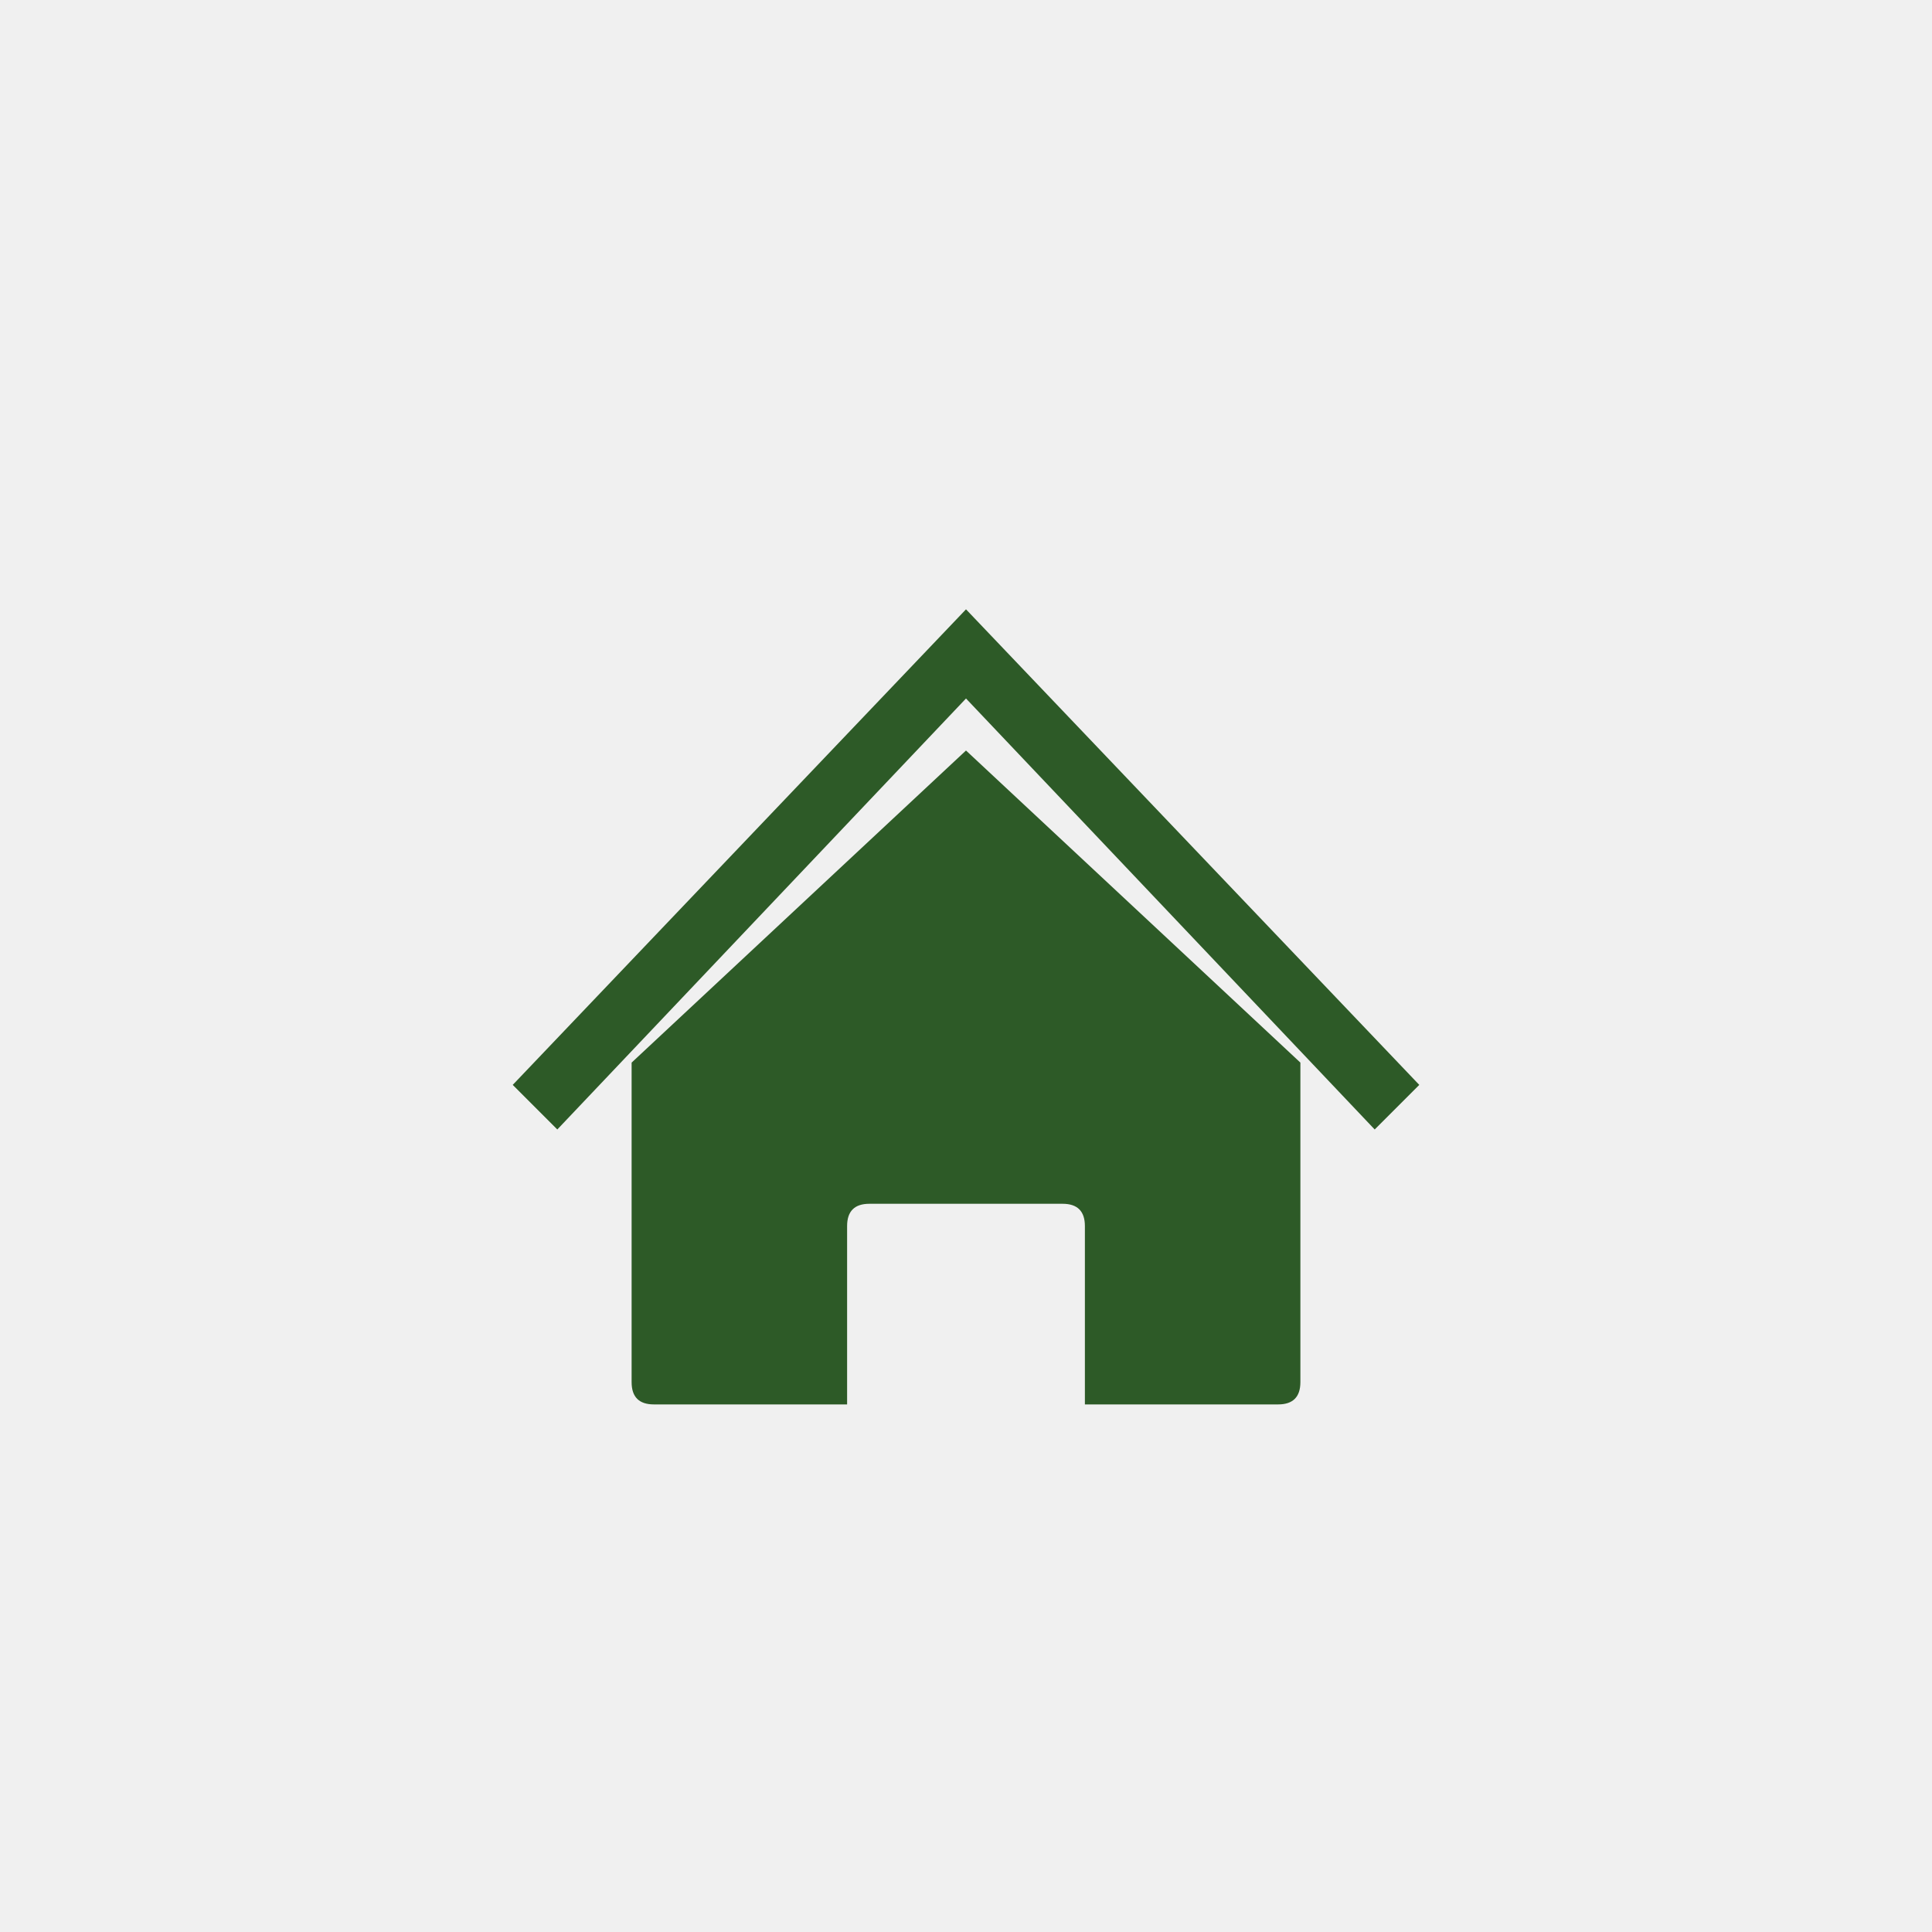
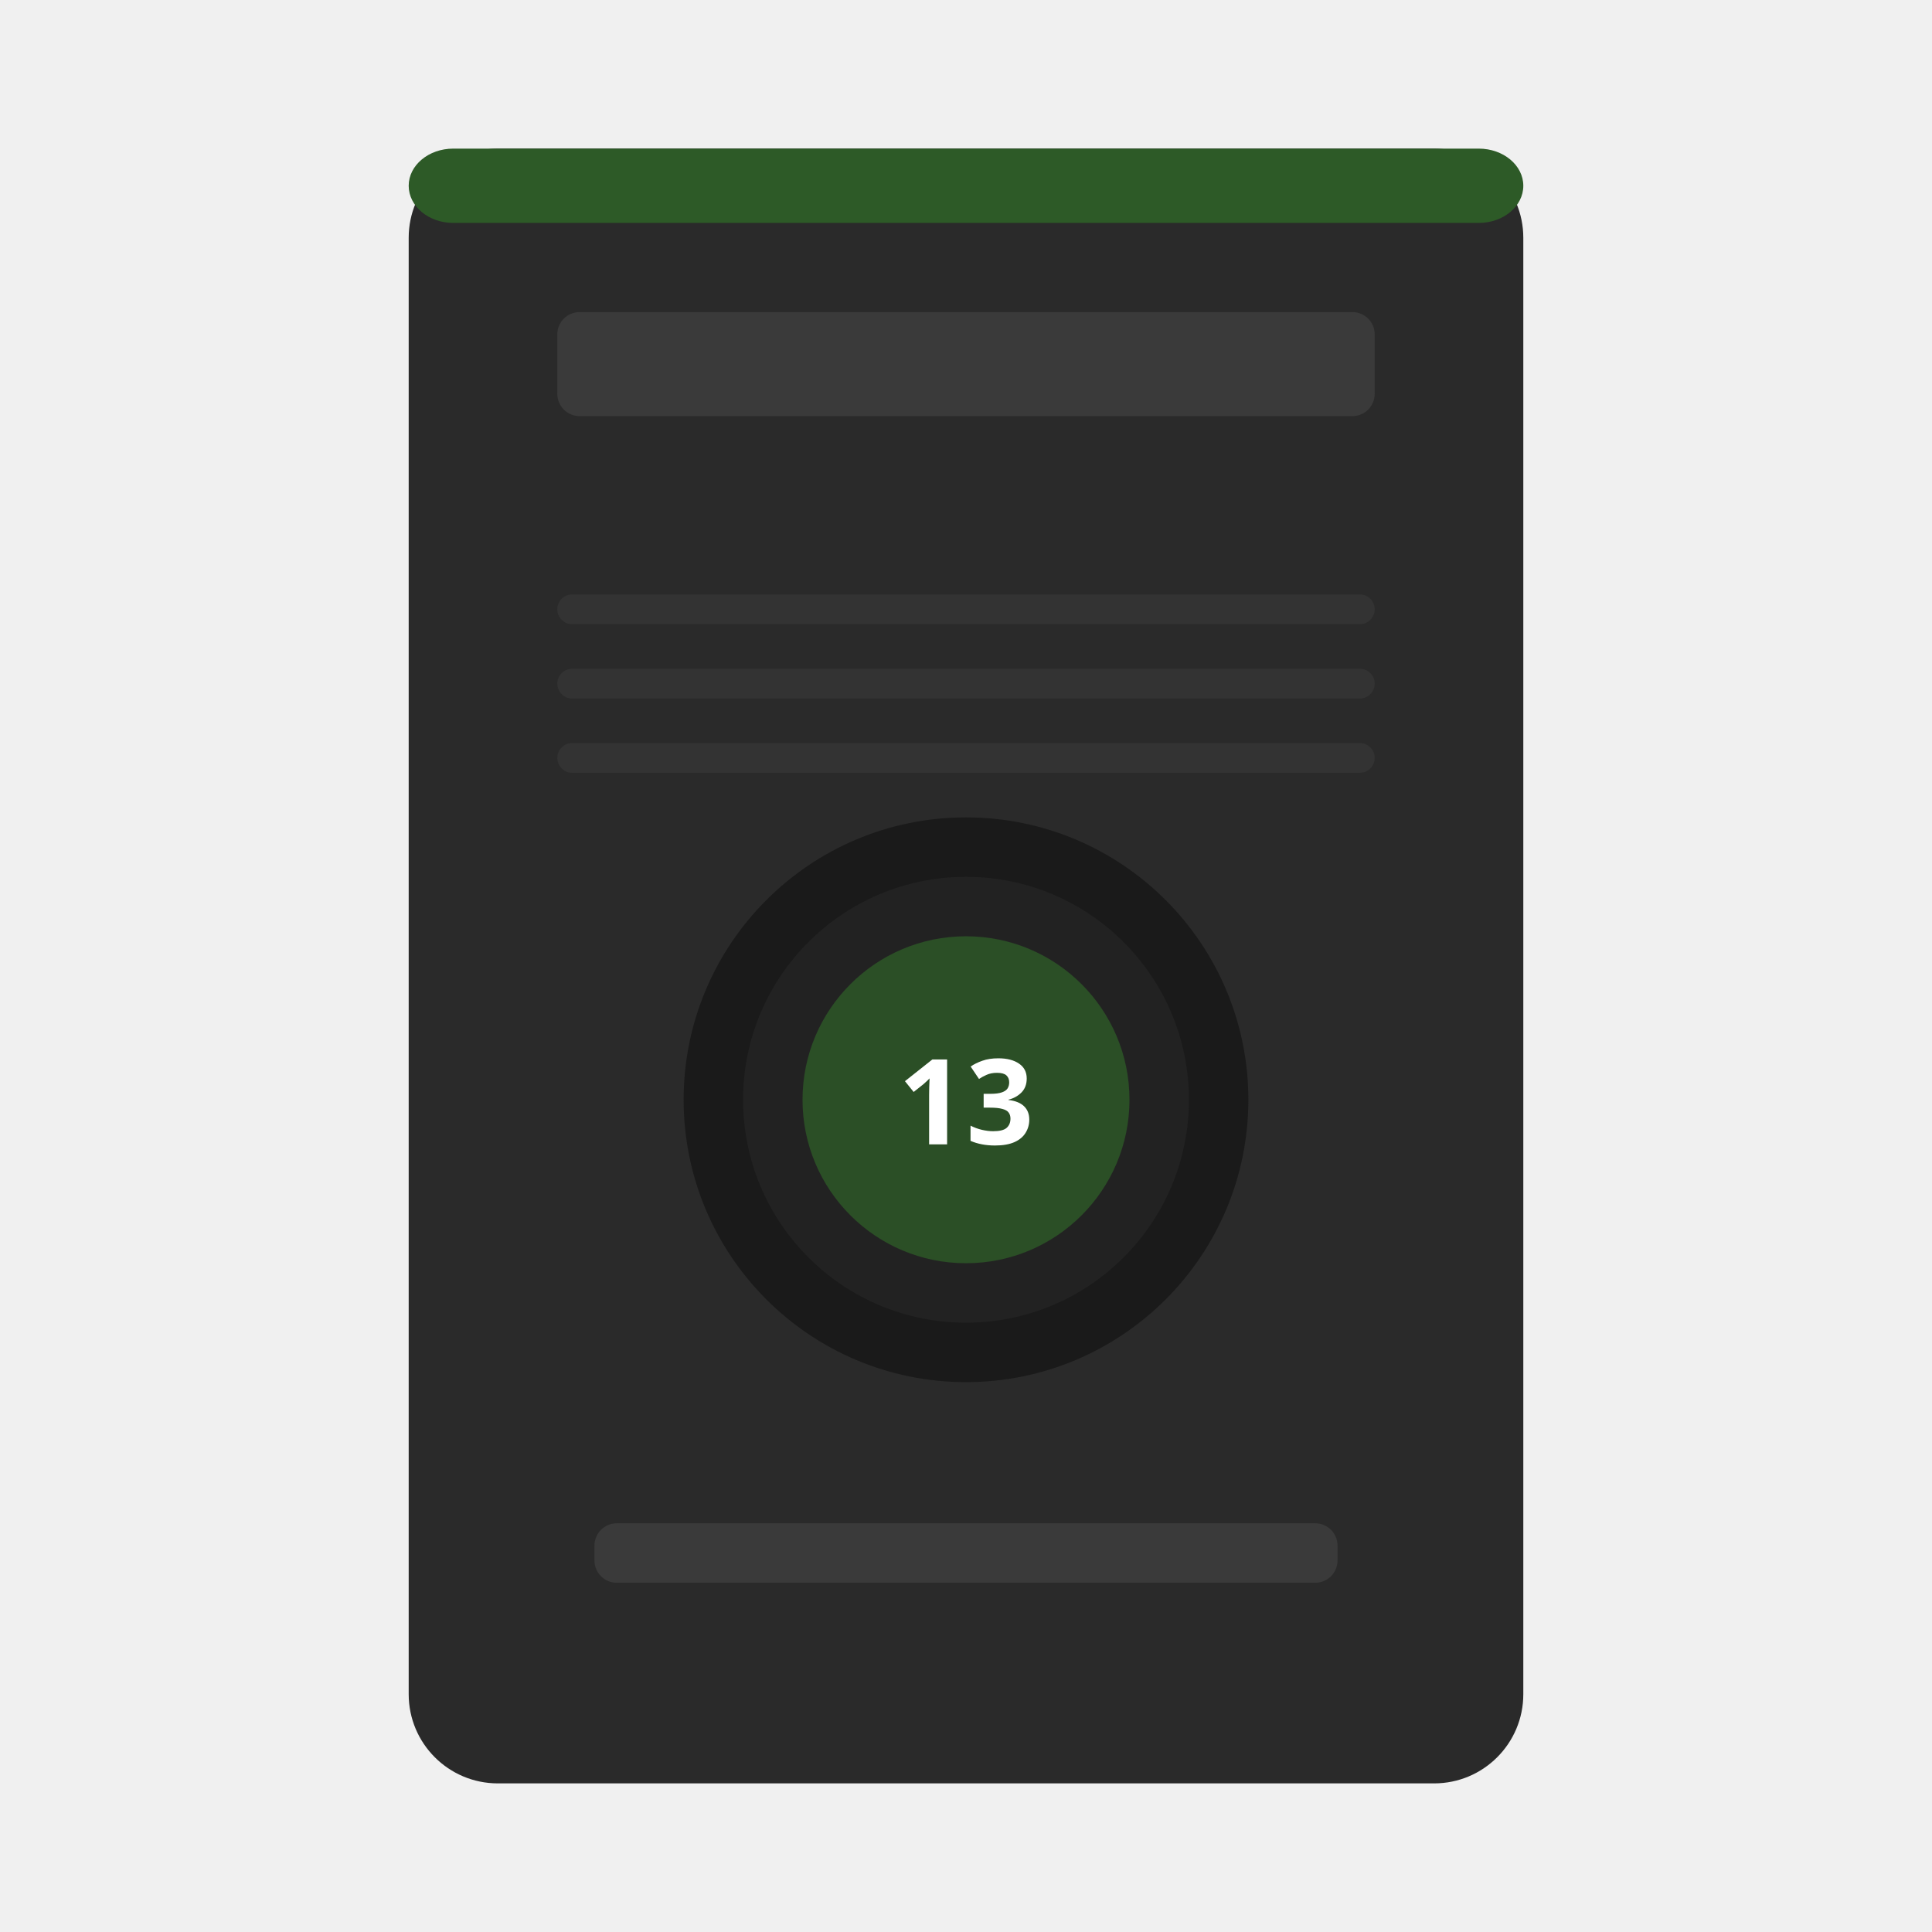
<svg xmlns="http://www.w3.org/2000/svg" viewBox="0 0 260 260">
-   <path fill="#2D5A27" d="M85,143 L85,186 Q85,189 88,189 L114,189 L114,165 Q114,162 117,162 L143,162 Q146,162 146,165 L146,189 L172,189 Q175,189 175,186 L175,143 L130,101 Z" />
-   <polygon fill="#2D5A27" points="130,82 69,146 75,152 130,94 185,152 191,146" />
+   <rect x="55" y="20" width="150" height="220" rx="12" fill="#2A2A2A" />
+   <rect x="55" y="20" width="150" height="10" rx="6" fill="#2D5A27" />
+   <rect x="75" y="42" width="110" height="14" rx="3" fill="#3A3A3A" />
+   <circle cx="130" cy="148" r="38" fill="#1A1A1A" />
+   <circle cx="130" cy="148" r="30" fill="#222" />
+   <circle cx="130" cy="148" r="22" fill="#2D5A27" opacity="0.8" />
+   <text x="130" y="154" text-anchor="middle" fill="white" font-size="16" font-family="sans-serif" font-weight="bold">13</text>
+   <rect x="80" y="205" width="100" height="8" rx="3" fill="#3A3A3A" />
+   <rect x="75" y="80" width="110" height="4" rx="2" fill="#333" />
+   <rect x="75" y="90" width="110" height="4" rx="2" fill="#333" />
+   <rect x="75" y="100" width="110" height="4" rx="2" fill="#333" />
</svg>
